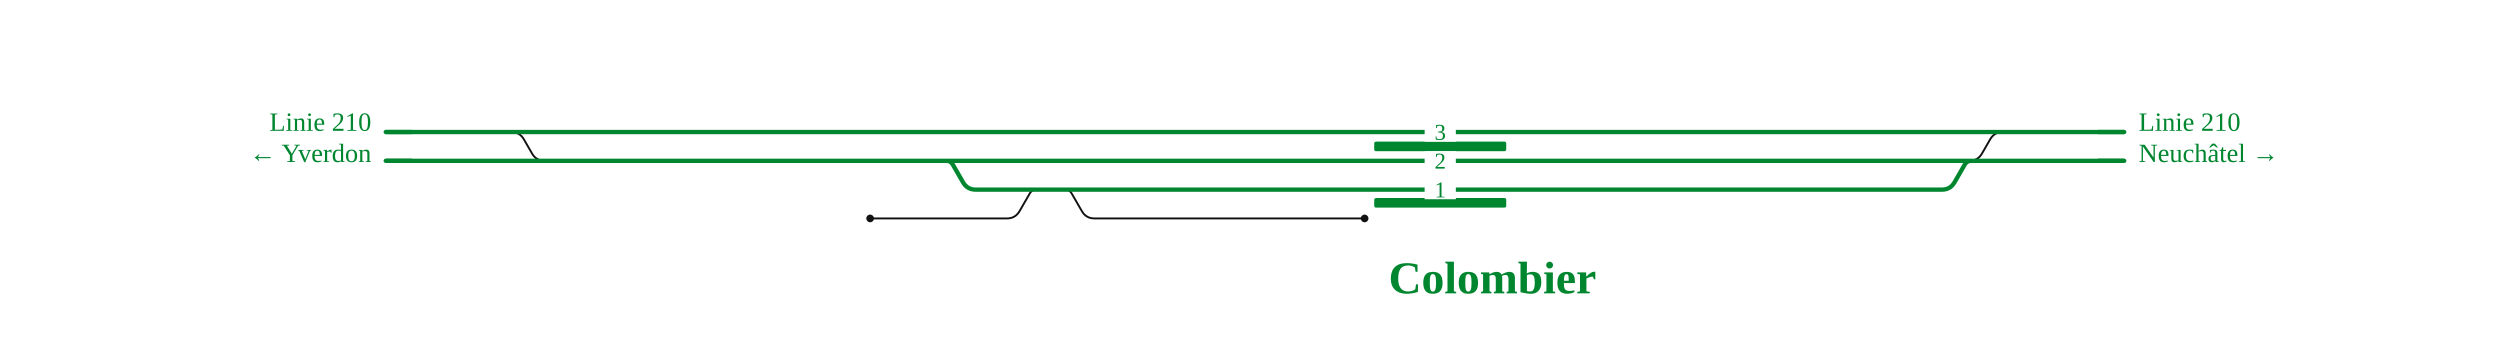
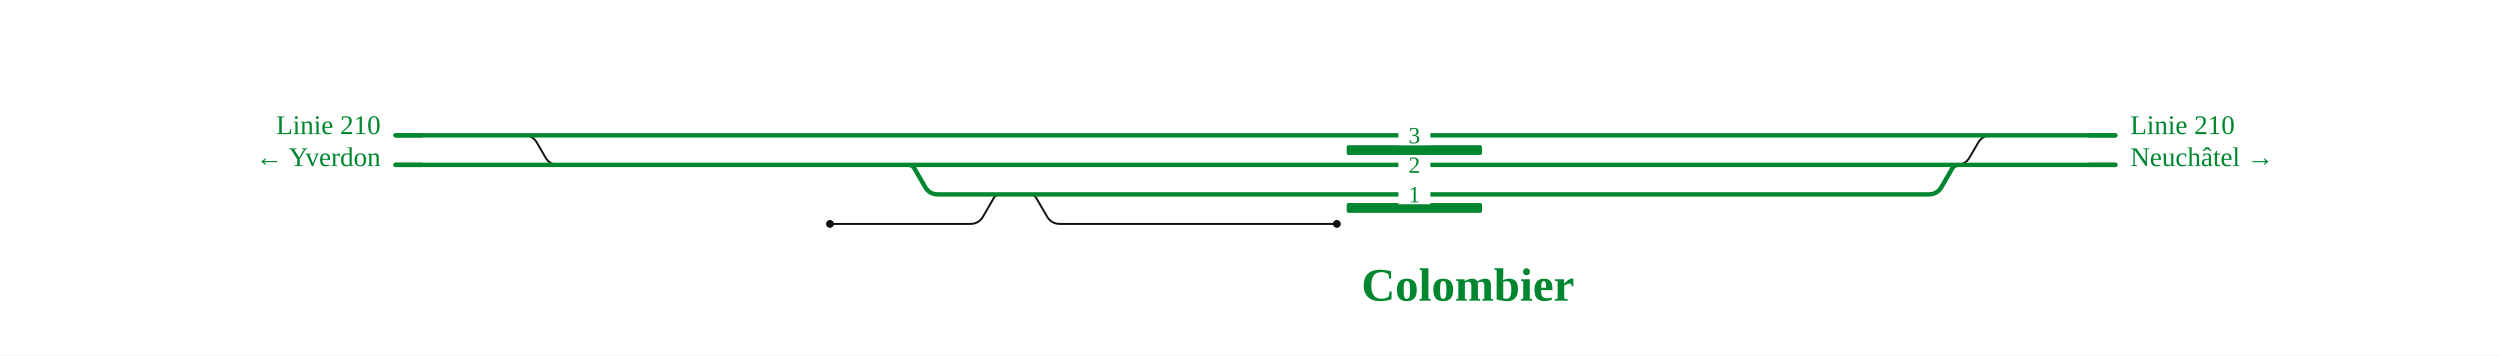
- <svg xmlns="http://www.w3.org/2000/svg" viewBox="0 0 2083 289" width="2083" height="289" font-family="Fira Sans, Source Sans 3, Helvetica, Arial, sans-serif">
+ <svg xmlns="http://www.w3.org/2000/svg" viewBox="0 0 2032 289" width="2032" height="289" font-family="Fira Sans, Source Sans 3, Helvetica, Arial, sans-serif">
  <rect width="100%" height="100%" fill="#fff" />
  <g fill="none" stroke-linecap="round" stroke-linejoin="round">
-     <path d="M422.6,110.0H426.0Q433.0,110.0 436.5,116.1L443.3,127.9Q446.8,134.0 453.8,134.0H458.5 M1640.9,134.0H1640.9Q1647.9,134.0 1651.4,127.9L1658.2,116.1Q1661.7,110.0 1668.7,110.0H1668.7 M725.0,182.0L839.0,182.0Q846.0,182.0 849.5,175.9L858.1,161.0Q859.9,158.0 863.4,158.0L866.9,158.0 M1137.0,182.0L911.9,182.0Q904.9,182.0 901.4,175.9L892.8,161.0Q891.0,158.0 887.5,158.0L884.0,158.0" stroke="#111" stroke-width="1.6" />
-     <path d="M799.2,134.0H1171.7 M924.1,110.0H1171.6 M1272.9,134.0H1639.4 M1261.4,134.0H1272.9 M1261.5,110.0H1272.3 M321.4,134.0H427.6 M321.4,110.0H422.6 M1272.3,110.0H1668.7 M458.5,134.0H799.2 M451.6,110.0H924.1 M1668.7,110.0H1769.9 M1640.9,134.0H1769.9 M1639.4,134.0H1640.9 M1171.7,134.0H1261.4 M1171.6,110.0H1261.5 M427.6,134.0L458.5,134.0 M422.6,110.0L451.6,110.0 M785.0,134.0L788.5,134.0Q792.0,134.0 793.8,137.0L802.4,151.9Q805.9,158.0 812.9,158.0L1618.0,158.0Q1625.0,158.0 1628.5,151.9L1637.1,137.0Q1638.9,134.0 1642.4,134.0L1645.9,134.0" stroke="#00862f" stroke-width="3.6" />
+     <path d="M422.6,110.0H426.0Q433.0,110.0 436.5,116.1L443.3,127.9Q446.8,134.0 453.8,134.0H458.5 M1590.4,134.0H1590.4Q1597.4,134.0 1600.9,127.9L1607.8,116.1Q1611.3,110.0 1618.3,110.0H1618.3 M674.6,182.0L788.6,182.0Q795.6,182.0 799.1,175.9L807.7,161.0Q809.4,158.0 812.9,158.0L816.4,158.0 M1086.6,182.0L861.5,182.0Q854.5,182.0 851.0,175.9L842.3,161.0Q840.6,158.0 837.1,158.0L833.6,158.0" stroke="#111" stroke-width="1.6" />
+     <path d="M748.8,134.0H1121.3 M873.6,110.0H1121.1 M1222.5,134.0H1589.0 M1211.0,134.0H1222.5 M1211.0,110.0H1221.8 M321.4,134.0H427.6 M321.4,110.0H422.6 M1221.8,110.0H1618.3 M458.5,134.0H748.8 M451.6,110.0H873.6 M1618.3,110.0H1719.5 M1590.4,134.0H1719.5 M1589.0,134.0H1590.4 M1121.3,134.0H1211.0 M1121.1,110.0H1211.0 M427.6,134.0H458.5 M422.6,110.0H451.6 M734.6,134.0L738.1,134.0Q741.6,134.0 743.3,137.0L751.9,151.9Q755.4,158.0 762.4,158.0L1567.6,158.0Q1574.6,158.0 1578.1,151.9L1586.7,137.0Q1588.4,134.0 1591.9,134.0L1595.4,134.0" stroke="#00862f" stroke-width="3.6" />
  </g>
-   <rect x="1145.0" y="118.0" width="110.0" height="8" rx="1.5" fill="#00862f" />
-   <rect x="1145.0" y="165.0" width="110.0" height="8" rx="1.5" fill="#00862f" />
-   <rect x="1187.0" y="102.0" width="26" height="16" fill="#fff" stroke="none" />
-   <text x="1200.0" y="116.5" font-size="19" text-anchor="middle" fill="#00862f">3</text>
-   <rect x="1187.0" y="126.0" width="26" height="16" fill="#fff" stroke="none" />
-   <text x="1200.0" y="140.5" font-size="19" text-anchor="middle" fill="#00862f">2</text>
-   <rect x="1187.0" y="150.0" width="26" height="16" fill="#fff" stroke="none" />
-   <text x="1200.0" y="164.5" font-size="19" text-anchor="middle" fill="#00862f">1</text>
-   <circle cx="725.0" cy="182.0" r="3.2" fill="#111" />
-   <circle cx="1137.0" cy="182.0" r="3.2" fill="#111" />
+   <rect x="1094.6" y="118.0" width="110.0" height="8" rx="1.5" fill="#00862f" />
+   <rect x="1094.6" y="165.0" width="110.0" height="8" rx="1.5" fill="#00862f" />
+   <rect x="1136.6" y="102.0" width="26" height="16" fill="#fff" stroke="none" />
+   <text x="1149.6" y="116.5" font-size="19" text-anchor="middle" fill="#00862f">3</text>
+   <rect x="1136.6" y="126.0" width="26" height="16" fill="#fff" stroke="none" />
+   <text x="1149.6" y="140.5" font-size="19" text-anchor="middle" fill="#00862f">2</text>
+   <rect x="1136.6" y="150.0" width="26" height="16" fill="#fff" stroke="none" />
+   <text x="1149.6" y="164.5" font-size="19" text-anchor="middle" fill="#00862f">1</text>
+   <circle cx="674.6" cy="182.0" r="3.2" fill="#111" />
+   <circle cx="1086.6" cy="182.0" r="3.2" fill="#111" />
  <path d="M343.4,134.0H321.4" stroke="#00862f" stroke-width="3.6" fill="none" />
  <path d="M343.4,110.0H321.4" stroke="#00862f" stroke-width="3.6" fill="none" />
-   <path d="M1747.9,110.0H1769.9" stroke="#00862f" stroke-width="3.6" fill="none" />
-   <path d="M1747.9,134.0H1769.9" stroke="#00862f" stroke-width="3.6" fill="none" />
+   <path d="M1697.5,110.0H1719.5" stroke="#00862f" stroke-width="3.6" fill="none" />
+   <path d="M1697.5,134.0H1719.5" stroke="#00862f" stroke-width="3.6" fill="none" />
  <text x="309.4" y="109.0" font-size="22" text-anchor="end" fill="#00862f">Linie 210</text>
  <text x="309.4" y="135.0" font-size="22" text-anchor="end" fill="#00862f">← Yverdon</text>
-   <text x="1781.9" y="109.0" font-size="22" text-anchor="start" fill="#00862f">Linie 210</text>
-   <text x="1781.9" y="135.0" font-size="22" text-anchor="start" fill="#00862f">Neuchâtel →</text>
-   <text x="1243.5" y="244.4" font-size="38" font-weight="700" text-anchor="middle" fill="#00862f">Colombier</text>
+   <text x="1731.5" y="109.0" font-size="22" text-anchor="start" fill="#00862f">Linie 210</text>
+   <text x="1731.5" y="135.0" font-size="22" text-anchor="start" fill="#00862f">Neuchâtel →</text>
+   <text x="1193.1" y="244.4" font-size="38" font-weight="700" text-anchor="middle" fill="#00862f">Colombier</text>
</svg>
